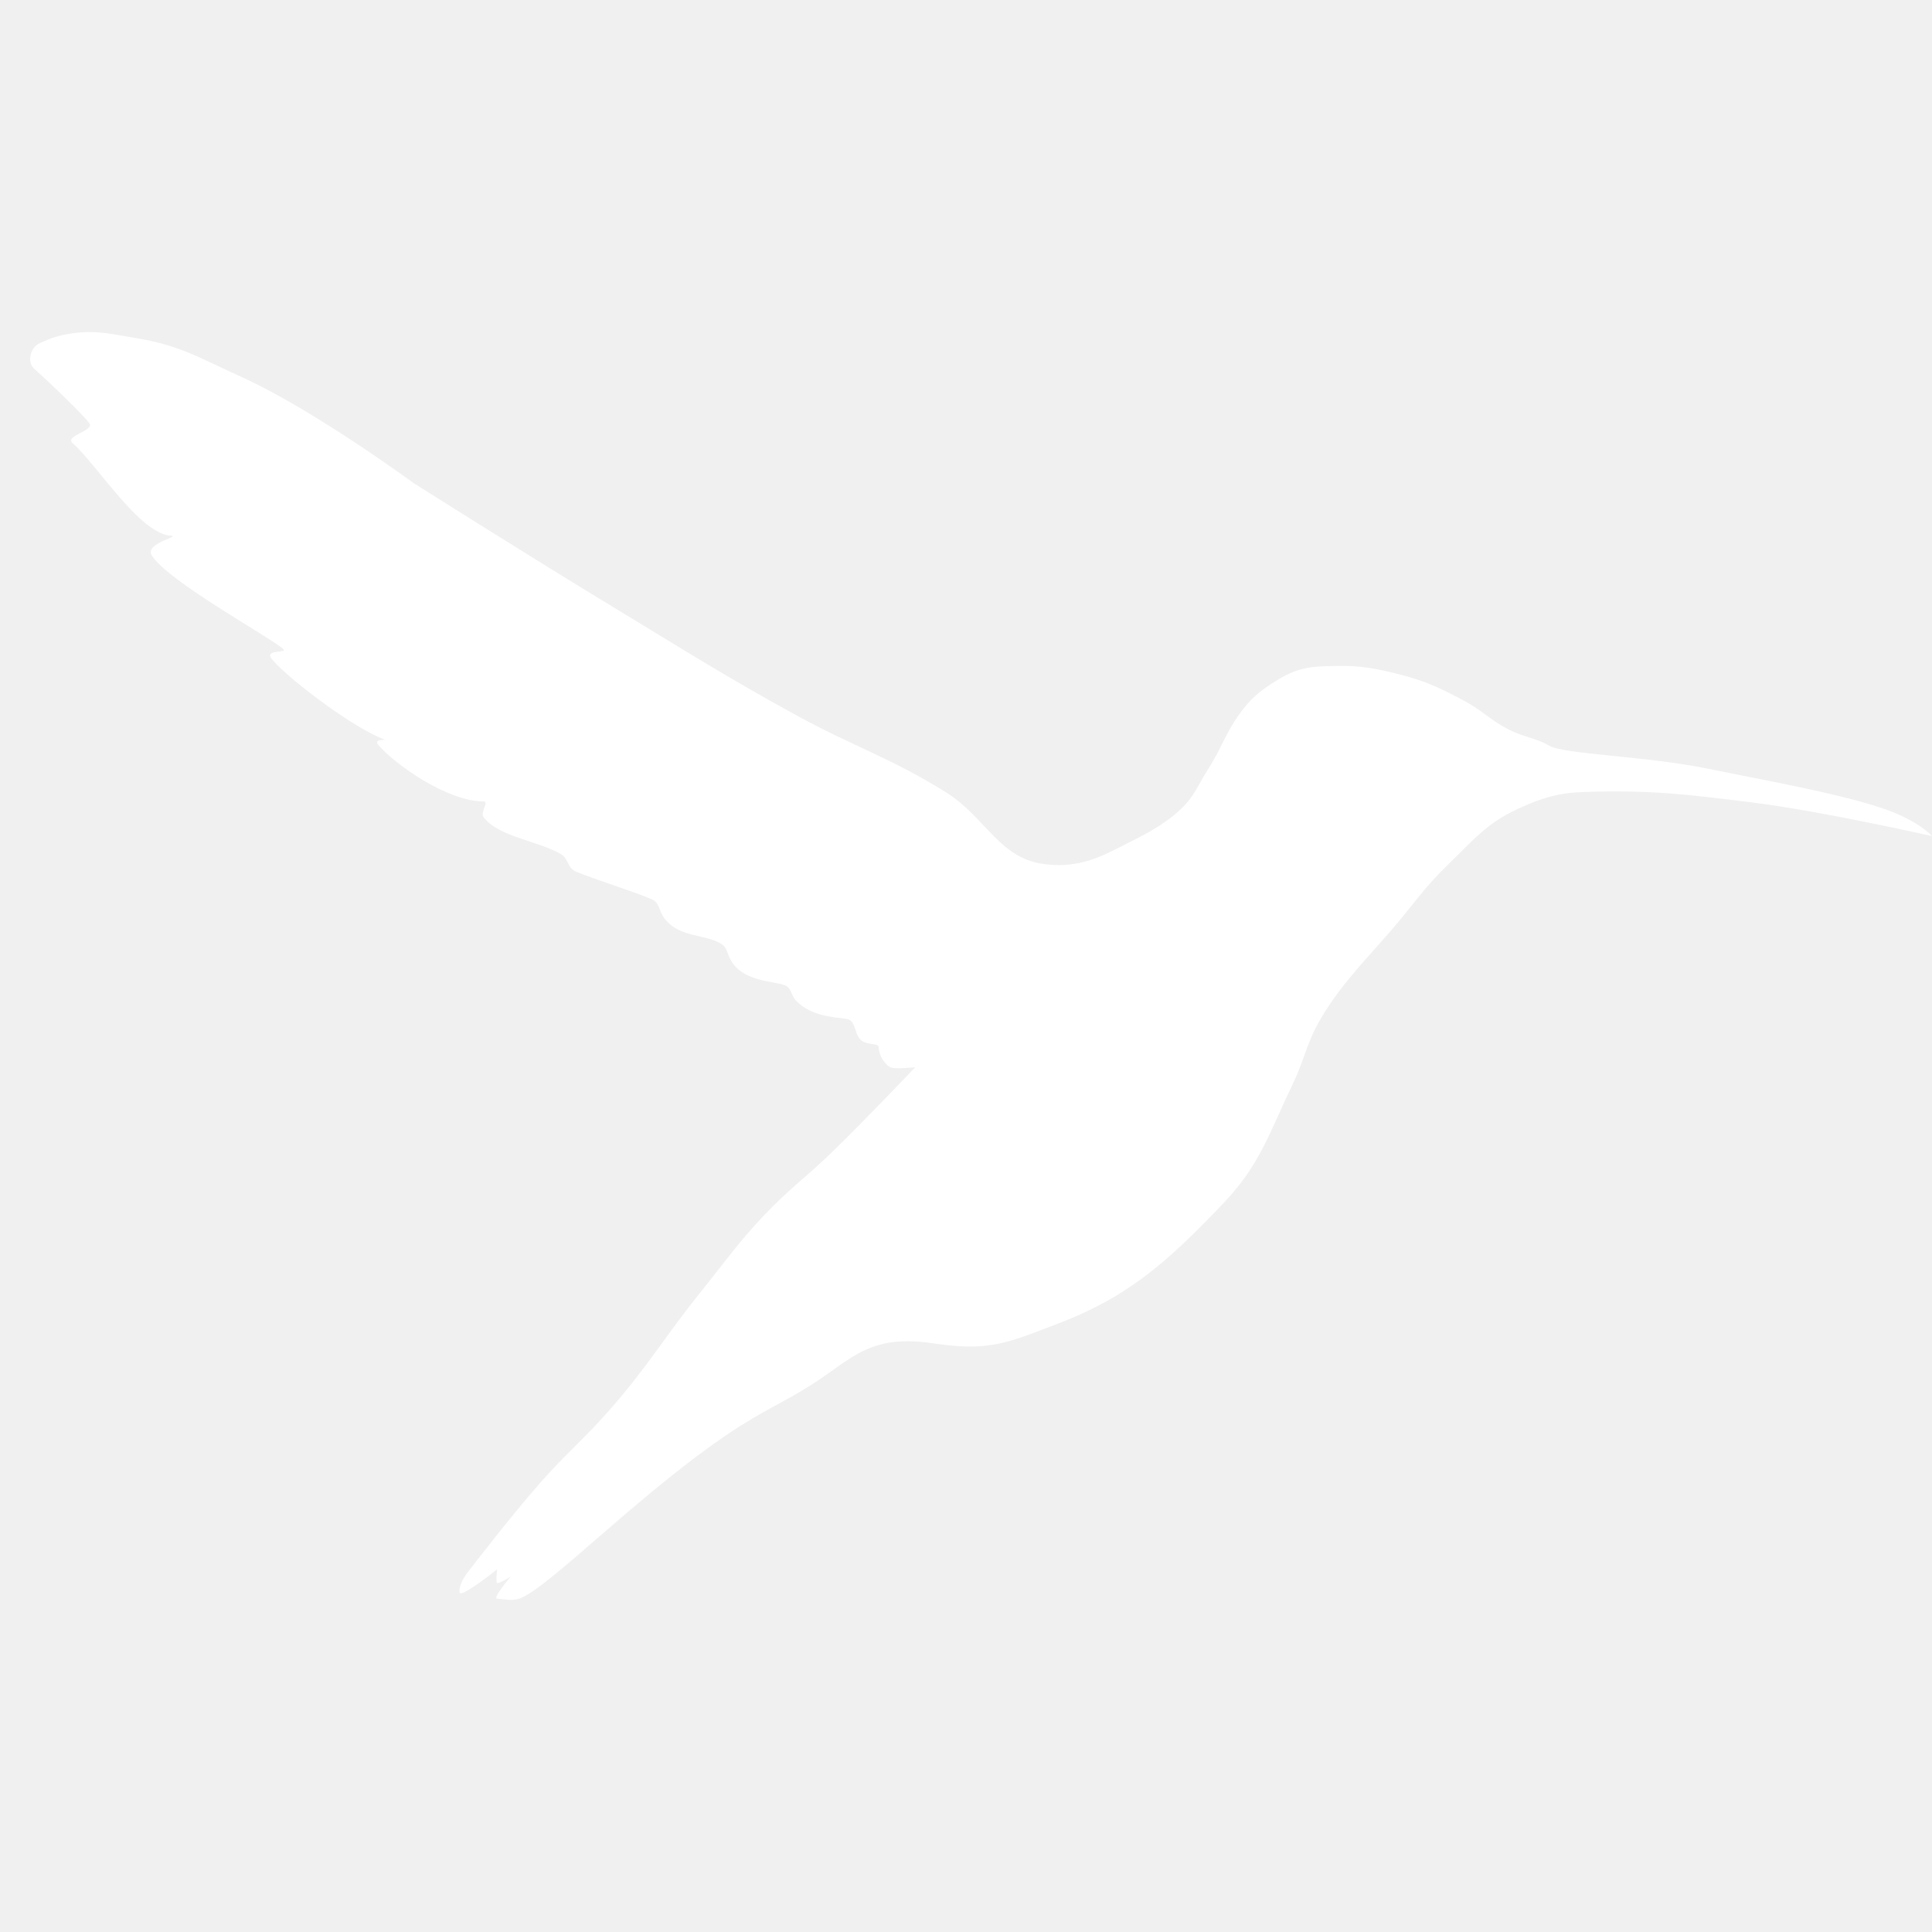
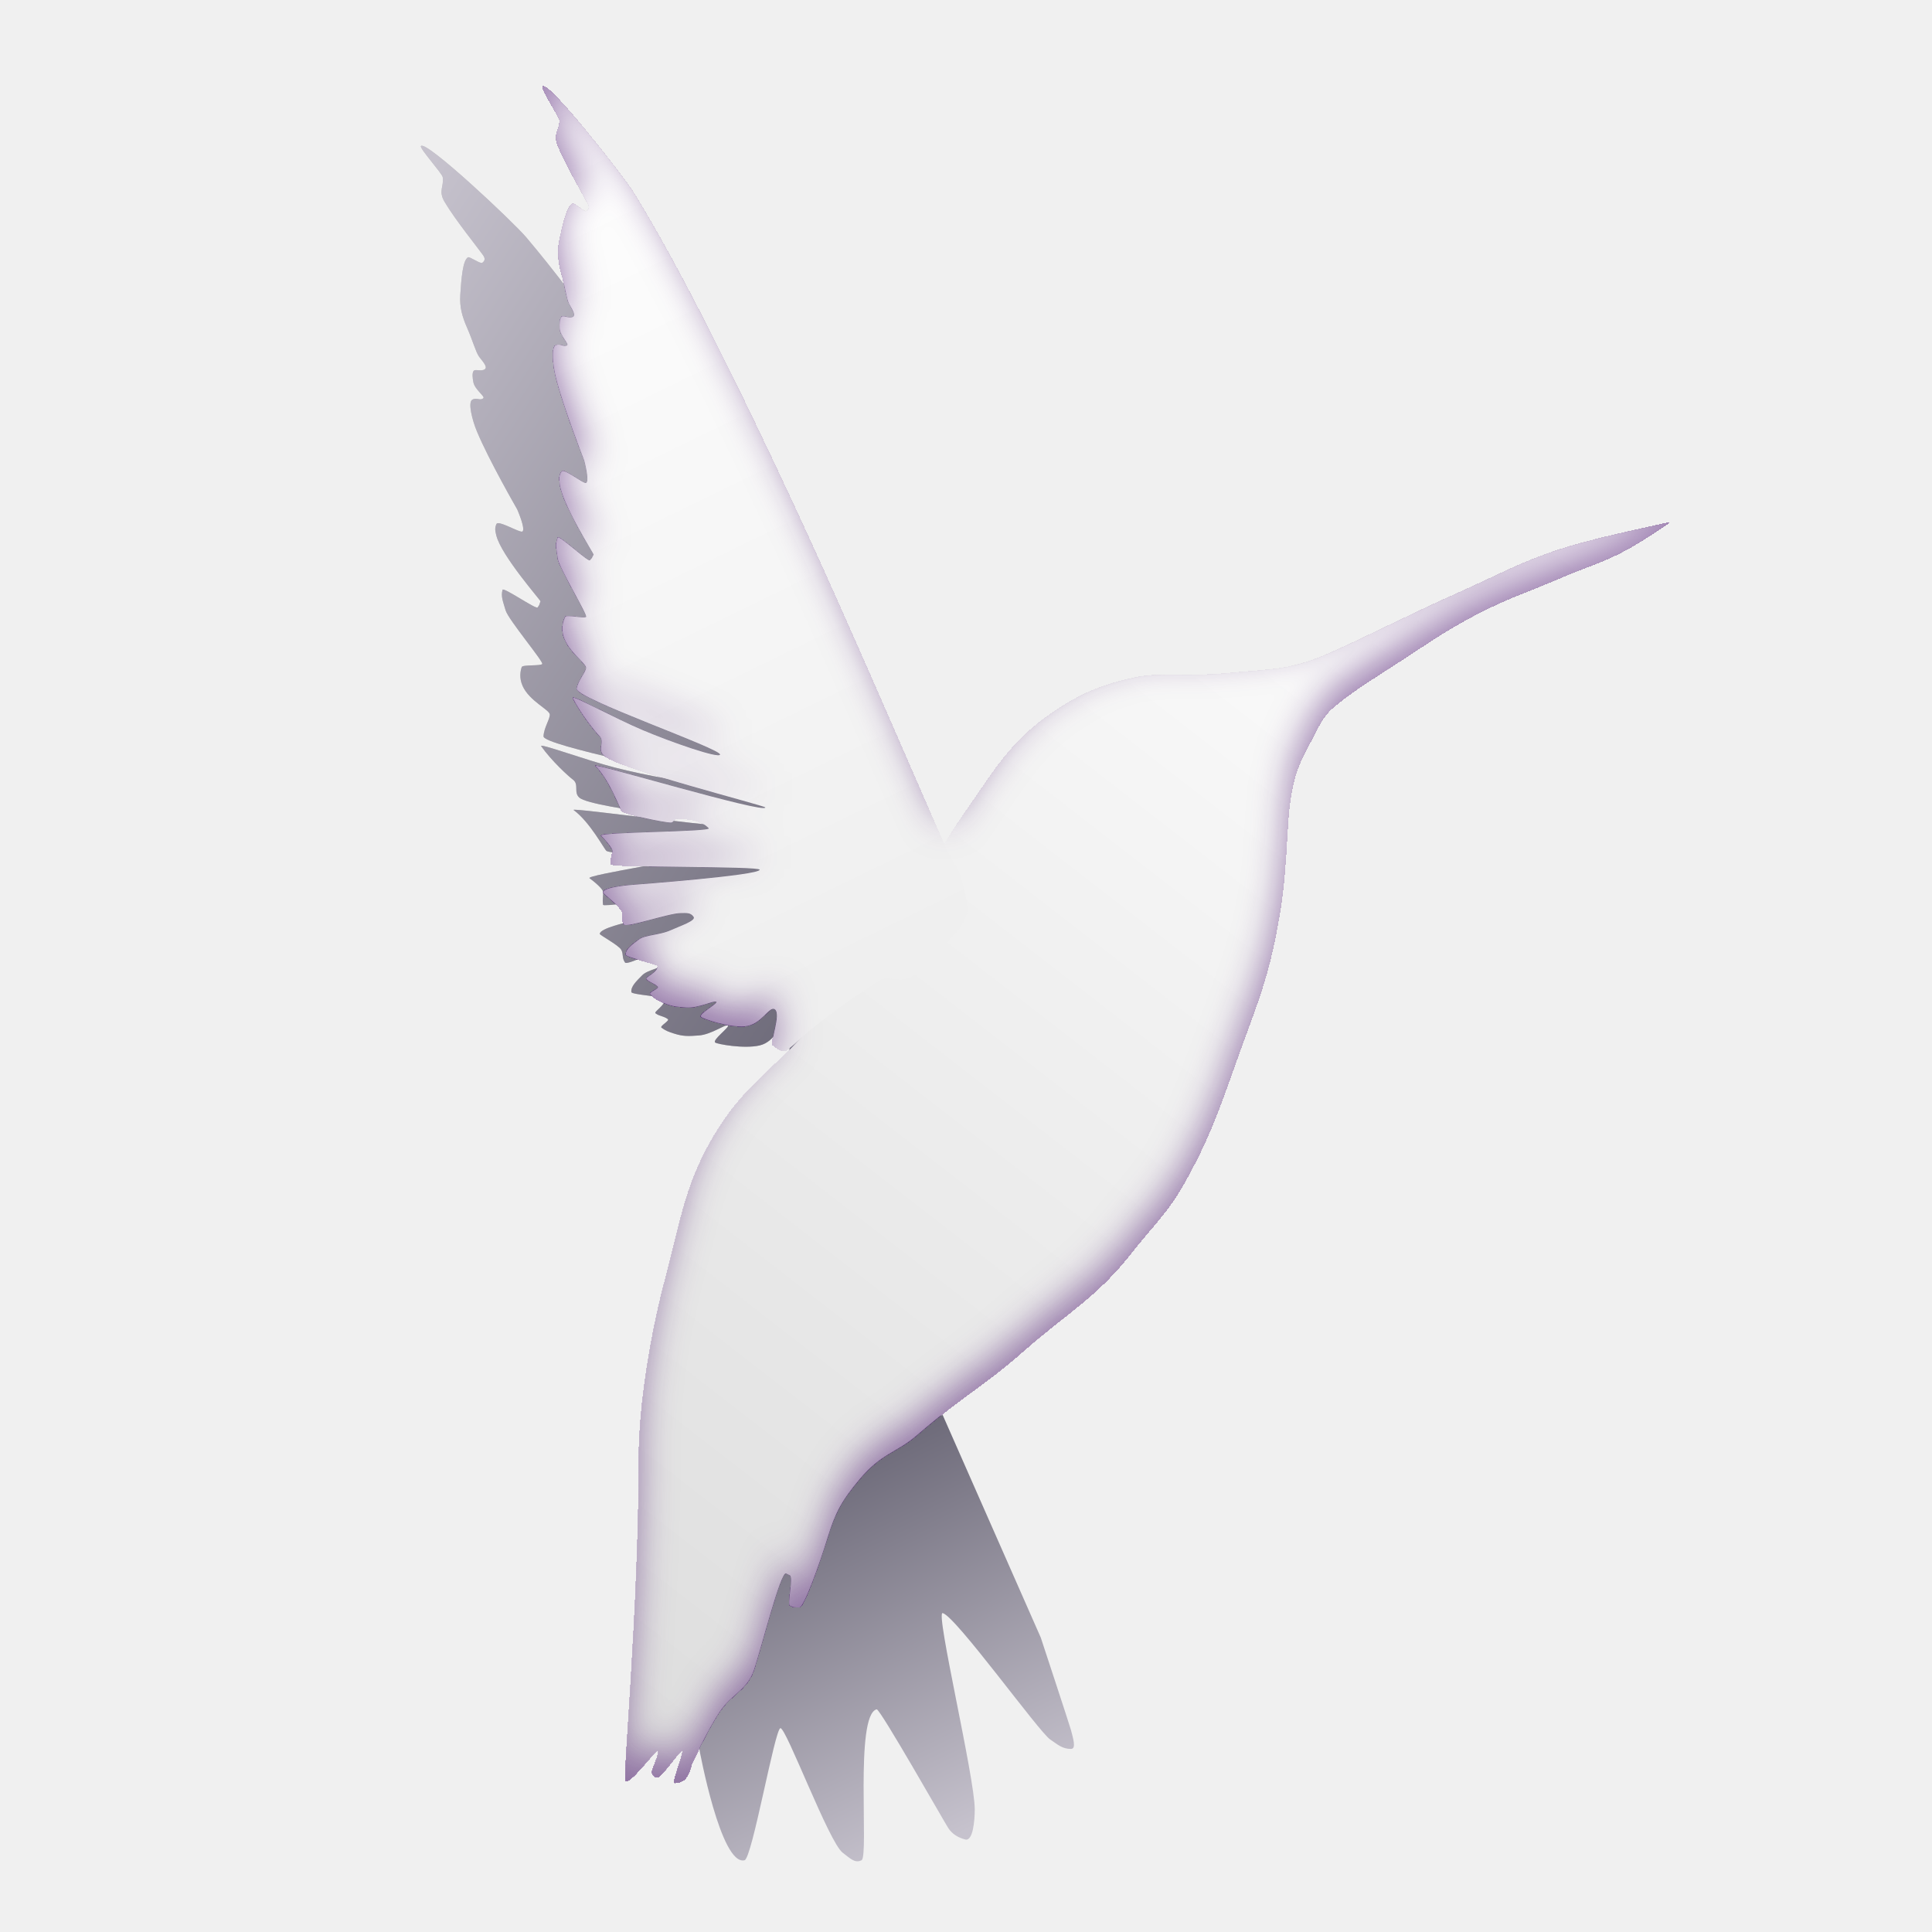
- <svg xmlns="http://www.w3.org/2000/svg" width="64" height="64" viewBox="0 0 64 64" fill="none">
-   <path d="M50.01 24.182C50.504 24.429 50.844 24.429 51.322 24.704C51.819 24.99 54.565 25.046 56.608 25.47C58.236 25.808 60.768 26.249 62.307 26.758C63.557 27.171 64 27.697 64 27.697C64 27.697 60.345 26.869 58.058 26.584C55.772 26.298 54.639 26.166 52.462 26.236C51.651 26.262 51.083 26.424 50.286 26.792C49.238 27.276 48.804 27.834 47.971 28.637C47.17 29.409 46.834 29.951 46.106 30.794C45.309 31.718 44.549 32.477 43.895 33.508C43.265 34.503 43.27 34.985 42.824 35.91C42.044 37.529 41.75 38.58 40.51 39.877C38.714 41.756 37.415 42.944 35.052 43.844C33.591 44.4 32.943 44.707 31.528 44.575C30.88 44.514 30.531 44.408 29.87 44.435C28.694 44.484 28.074 45.062 27.21 45.653C26.215 46.335 25.569 46.574 24.55 47.219C21.473 49.168 18.16 52.648 17.192 52.961C16.923 53.048 16.674 52.961 16.467 52.961C16.296 52.961 16.916 52.23 16.916 52.23C16.916 52.23 16.514 52.475 16.467 52.439C16.42 52.403 16.467 51.987 16.467 51.987C16.467 51.987 15.249 52.961 15.223 52.752C15.184 52.426 15.569 51.987 15.569 51.987C15.569 51.987 16.935 50.21 17.883 49.133C18.764 48.134 19.356 47.666 20.232 46.663C21.496 45.215 22.033 44.262 23.238 42.765C24.034 41.776 24.438 41.181 25.31 40.26C26.134 39.39 26.695 39.005 27.556 38.172C28.663 37.099 30.319 35.353 30.319 35.353C30.319 35.353 29.628 35.427 29.49 35.353C29.352 35.279 29.11 35.005 29.11 34.692C29.11 34.553 28.753 34.622 28.558 34.483C28.271 34.279 28.381 33.798 28.039 33.752C27.521 33.682 26.869 33.648 26.381 33.161C26.203 32.983 26.234 32.733 26.001 32.639C25.656 32.499 24.71 32.526 24.274 31.908C24.061 31.606 24.124 31.396 23.86 31.247C23.307 30.933 22.522 31.061 22.029 30.446C21.812 30.177 21.866 29.906 21.58 29.785C20.923 29.507 19.783 29.159 19.093 28.88C18.787 28.757 18.841 28.44 18.574 28.289C17.78 27.836 16.536 27.732 16.018 27.071C15.893 26.911 16.22 26.549 16.018 26.549C14.809 26.549 13.047 25.296 12.529 24.67C12.351 24.455 12.835 24.532 12.736 24.496C11.596 24.078 9.247 22.234 8.971 21.781C8.81 21.517 9.529 21.635 9.386 21.503C8.971 21.12 5.586 19.276 5.033 18.406C4.766 17.986 6.026 17.77 5.655 17.745C4.618 17.675 3.202 15.378 2.408 14.682C2.123 14.433 3.138 14.271 2.96 14.021C2.788 13.777 1.751 12.768 1.129 12.212C0.887 11.995 1.007 11.511 1.302 11.376C1.682 11.202 1.922 11.1 2.511 11.028C3.252 10.939 3.755 11.079 4.515 11.202C5.969 11.438 6.68 11.891 8.004 12.49C10.385 13.566 13.704 16.005 13.704 16.005C13.704 16.005 17.748 18.56 20.371 20.146C22.703 21.557 23.991 22.386 26.381 23.695C28.284 24.737 29.478 25.09 31.321 26.236C32.697 27.091 33.096 28.494 34.706 28.637C34.989 28.662 35.15 28.668 35.432 28.637C36.278 28.543 36.845 28.18 37.608 27.802C38.301 27.458 38.783 27.123 39.128 26.792C39.582 26.358 39.681 26.006 40.026 25.47C40.453 24.807 40.571 24.346 41.028 23.695C41.426 23.129 41.75 22.87 42.341 22.512C43.086 22.06 43.564 22.07 44.379 22.06C45.062 22.051 45.545 22.142 46.21 22.303C47.172 22.536 47.643 22.758 48.49 23.208C49.112 23.539 49.379 23.868 50.01 24.182Z" fill="white" />
+ <svg xmlns="http://www.w3.org/2000/svg" width="64" height="64" viewBox="0 0 1024 1024" fill="none">
+   <path d="M551.639 867.97L499.639 749.97L390.639 770.97L370.639 926.97C370.639 926.97 381.99 989.133 394.639 985.97C398.639 984.97 410.639 916.43 413.639 915.97C416.639 915.511 439.363 976.514 446.639 981.97C450.639 984.97 453.077 987.752 456.639 985.97C460.639 983.97 452.886 909.12 464.639 905.97C466.392 905.501 500.639 965.97 502.639 968.97C504.639 971.97 507.639 973.97 511.639 974.97C515.639 975.97 516.639 965.267 516.639 958.97C516.639 941.97 495.639 853.97 499.639 854.97C506.639 856.72 550.639 917.97 556.639 921.97C560.565 924.588 562.92 926.97 567.639 926.97C570.639 926.97 568.639 920.97 567.639 916.97C567.154 915.03 551.639 867.97 551.639 867.97Z" fill="url(#paint0_linear_535_260)" />
+   <path d="M493.208 443.494C489.754 438.877 431.887 344.475 390.033 280.967C345.594 213.537 306.931 158.796 278.844 125.706C271.872 117.491 225.612 74.011 223.089 77.422C222.248 78.559 234.356 91.915 234.652 93.893C235.392 98.838 232.236 101.166 235.586 106.898C241.021 116.196 253.426 131.53 255.996 135.19C257.28 137.02 257.065 138.29 255.598 139.294C254.582 139.989 248.975 135.92 248.084 136.373C245.265 137.806 244.516 147.833 243.971 156.2C243.539 162.825 244.959 167.773 247.623 173.854C250.579 180.603 252.128 186.498 253.945 189.086C255.23 190.916 258.789 194.429 256.959 195.713C255.041 197.059 251.866 195.464 251.025 196.601C250.183 197.737 250.441 200.356 250.923 202.683C251.703 206.449 257.09 210.112 256.21 210.992C254.553 212.649 252.612 210.459 250.276 211.879C247.941 213.3 250.246 222.561 252.791 228.693C259.114 243.925 274.134 269.99 274.134 269.99C274.134 269.99 278.728 280.425 276.898 281.71C275.636 282.595 264.185 275.559 263.154 277.699C262.122 279.839 262.49 281.473 263.052 283.781C265.668 294.512 286.644 318.292 286.475 318.7C285.728 320.504 286.295 320.132 284.941 321.963C284.1 323.1 266.762 311.006 266.353 312.61C265.431 316.218 266.57 318.612 267.98 323.489C269.39 328.366 288.241 350.792 287.4 351.929C286.559 353.065 276.96 352.212 276.521 353.556C275.828 355.682 275.092 359.301 277.011 363.594C280.551 371.51 291.203 376.19 291.394 378.632C291.585 381.074 288.307 385.537 288.076 390.25C287.827 395.344 368.962 410.509 368.417 413.624C368.032 415.826 342.337 411.023 325.945 406.831C310.717 402.937 285.553 393.661 286.838 395.491C292.316 403.294 301.368 411.519 303.642 413.201C307.096 415.755 303.852 419.982 307.099 422.794C314.069 428.83 396.147 436.777 396.295 437.766C396.817 441.258 301.757 427.638 304.031 429.32C312.754 435.773 320.29 450.144 321.427 450.985C323.225 452.315 344.072 453.665 348.028 453.074C349.421 452.865 349.307 450.86 350.699 450.652C355.644 449.912 362.592 448.895 368.252 453.082C370.526 454.765 310.197 463.788 312.471 465.47C316.933 468.77 319.44 471.505 319.588 472.494C319.884 474.472 319.169 476.451 319.634 479.565C319.93 481.543 397.913 468.869 398.209 470.846C398.653 473.814 333.129 488.669 333.129 488.669C333.129 488.669 317.858 491.964 317.897 494.991C317.906 495.653 327.939 500.981 329.266 503.402C330.594 505.824 329.482 507.601 331.291 510.178C332.576 512.008 354.057 500.706 360.073 499.806C363.04 499.362 365.297 498.543 367.292 500.749C368.903 502.53 361.026 506.518 356.459 509.446C350.634 513.182 343.358 513.889 340.386 516.906C337.261 520.078 334.255 522.879 334.646 525.853C334.822 527.191 352.199 528.284 352.347 529.273C352.879 532.834 346.311 536.243 347.448 537.083C349.712 538.758 351.71 538.477 353.974 540.152C355.111 540.993 349.473 543.859 350.61 544.7C352.874 546.374 354.456 546.9 357.135 547.768C362.092 549.374 364.86 549.23 370.436 548.812C377.091 548.313 384.679 542.638 385.816 543.478C386.953 544.319 377.305 551.255 379.088 552.574C380.225 553.415 394.222 556.015 402.574 554.117C411.341 552.125 413.804 541.315 417.067 542.849C420.947 544.673 416.996 560.767 418.888 561.788C423.049 564.035 423.433 563.892 424.277 564.015C427.378 564.47 432.419 556.032 438.326 549.781C447.93 539.617 453.4 533.955 463.901 524.722C466.668 522.289 469.191 519.531 471.073 518.594C473.896 517.188 478.876 518.208 482.941 516.819C488.713 514.846 495.806 504.71 501.889 494.774C506.018 488.03 509.86 484.231 510.253 476.334C510.405 473.278 505.509 459.932 502.054 455.315L493.208 443.494Z" fill="#C3C3C3" />
+   <path d="M493.208 443.494C489.754 438.877 431.887 344.475 390.033 280.967C345.594 213.537 306.931 158.796 278.844 125.706C271.872 117.491 225.612 74.011 223.089 77.422C222.248 78.559 234.356 91.915 234.652 93.893C235.392 98.838 232.236 101.166 235.586 106.898C241.021 116.196 253.426 131.53 255.996 135.19C257.28 137.02 257.065 138.29 255.598 139.294C254.582 139.989 248.975 135.92 248.084 136.373C245.265 137.806 244.516 147.833 243.971 156.2C243.539 162.825 244.959 167.773 247.623 173.854C250.579 180.603 252.128 186.498 253.945 189.086C255.23 190.916 258.789 194.429 256.959 195.713C255.041 197.059 251.866 195.464 251.025 196.601C250.183 197.737 250.441 200.356 250.923 202.683C251.703 206.449 257.09 210.112 256.21 210.992C254.553 212.649 252.612 210.459 250.276 211.879C247.941 213.3 250.246 222.561 252.791 228.693C259.114 243.925 274.134 269.99 274.134 269.99C274.134 269.99 278.728 280.425 276.898 281.71C275.636 282.595 264.185 275.559 263.154 277.699C262.122 279.839 262.49 281.473 263.052 283.781C265.668 294.512 286.644 318.292 286.475 318.7C285.728 320.504 286.295 320.132 284.941 321.963C284.1 323.1 266.762 311.006 266.353 312.61C265.431 316.218 266.57 318.612 267.98 323.489C269.39 328.366 288.241 350.792 287.4 351.929C286.559 353.065 276.96 352.212 276.521 353.556C275.828 355.682 275.092 359.301 277.011 363.594C280.551 371.51 291.203 376.19 291.394 378.632C291.585 381.074 288.307 385.537 288.076 390.25C287.827 395.344 368.962 410.509 368.417 413.624C368.032 415.826 342.337 411.023 325.945 406.831C310.717 402.937 285.553 393.661 286.838 395.491C292.316 403.294 301.368 411.519 303.642 413.201C307.096 415.755 303.852 419.982 307.099 422.794C314.069 428.83 396.147 436.777 396.295 437.766C396.817 441.258 301.757 427.638 304.031 429.32C312.754 435.773 320.29 450.144 321.427 450.985C323.225 452.315 344.072 453.665 348.028 453.074C349.421 452.865 349.307 450.86 350.699 450.652C355.644 449.912 362.592 448.895 368.252 453.082C370.526 454.765 310.197 463.788 312.471 465.47C316.933 468.77 319.44 471.505 319.588 472.494C319.884 474.472 319.169 476.451 319.634 479.565C319.93 481.543 397.913 468.869 398.209 470.846C398.653 473.814 333.129 488.669 333.129 488.669C333.129 488.669 317.858 491.964 317.897 494.991C317.906 495.653 327.939 500.981 329.266 503.402C330.594 505.824 329.482 507.601 331.291 510.178C332.576 512.008 354.057 500.706 360.073 499.806C363.04 499.362 365.297 498.543 367.292 500.749C368.903 502.53 361.026 506.518 356.459 509.446C350.634 513.182 343.358 513.889 340.386 516.906C337.261 520.078 334.255 522.879 334.646 525.853C334.822 527.191 352.199 528.284 352.347 529.273C352.879 532.834 346.311 536.243 347.448 537.083C349.712 538.758 351.71 538.477 353.974 540.152C355.111 540.993 349.473 543.859 350.61 544.7C352.874 546.374 354.456 546.9 357.135 547.768C362.092 549.374 364.86 549.23 370.436 548.812C377.091 548.313 384.679 542.638 385.816 543.478C386.953 544.319 377.305 551.255 379.088 552.574C380.225 553.415 394.222 556.015 402.574 554.117C411.341 552.125 413.804 541.315 417.067 542.849C420.947 544.673 416.996 560.767 418.888 561.788C423.049 564.035 423.433 563.892 424.277 564.015C427.378 564.47 432.419 556.032 438.326 549.781C447.93 539.617 453.4 533.955 463.901 524.722C466.668 522.289 469.191 519.531 471.073 518.594C473.896 517.188 478.876 518.208 482.941 516.819C488.713 514.846 495.806 504.71 501.889 494.774C506.018 488.03 509.86 484.231 510.253 476.334C510.405 473.278 505.509 459.932 502.054 455.315L493.208 443.494Z" fill="url(#paint1_linear_535_260)" />
+   <g filter="url(#filter0_i_535_260)">
+     <path d="M338.639 772.97C338.638 852.97 329.984 943.419 331.638 943.97C334.637 944.971 347.638 926.97 348.638 927.97C350.088 929.421 344.638 938.97 345.638 939.97C346.873 941.205 346.891 941.97 348.638 941.97C350.638 941.97 360.638 926.97 361.638 927.97C362.638 928.97 356.028 944.993 357.638 944.97C359.248 944.948 360.203 944.701 361.638 943.97C365.221 942.147 366.638 934.97 366.638 934.97C366.638 934.97 374.693 917.249 381.638 906.97C387.852 897.772 396.048 895.74 399.638 884.97C403.638 872.97 413.809 832.556 416.638 833.97L418.638 834.97C420.638 835.97 417.19 850.222 418.638 850.97C420.748 852.062 421.263 851.918 423.638 851.97C426.013 852.023 434.053 829.873 438.638 814.97C442.638 801.97 445.862 795.624 455.638 783.97C467.283 770.088 475.136 770.027 485.638 760.97C492.96 754.656 501.084 748.154 502.638 746.97C519.354 734.234 527.147 729.466 543.638 714.97C565.208 696.01 581.427 687.28 599.637 663.97C610.443 650.139 618.856 642.661 627.637 626.97C640.346 604.262 645.609 589.423 654.193 565.224L654.637 563.97C664.343 536.613 671.29 521.501 676.637 492.97C679.609 477.116 680.42 469.778 681.637 451.97C682.41 440.672 682.528 430.098 684.637 418.97C686.663 408.282 689.472 402.545 694.637 392.97C698.906 385.058 700.679 379.664 707.637 373.97C718.637 364.97 728.75 359.016 742.637 349.97C757.623 340.21 765.809 334.294 781.637 325.97C798.975 316.853 809.65 313.727 827.638 305.97C841.293 300.082 849.595 298.113 862.638 290.97C871.57 286.079 884.638 276.97 884.638 276.97L866.638 280.97C866.638 280.97 842.598 286.134 827.638 290.97C805.827 298.021 794.577 304.647 773.637 313.97C747.624 325.554 729.637 334.97 707.637 344.97C683.788 355.811 675.706 354.378 649.637 356.97C631.356 358.788 614.637 356.49 602.637 358.97C586.637 362.278 574.384 366.484 557.638 377.97C534.752 393.668 526.661 409.311 510.638 431.97C492.541 457.563 488.572 475.991 469.638 500.97C453.61 522.115 441.563 531.409 423.638 550.97C407.203 568.905 394.847 576.544 381.638 596.97C363.393 625.184 361.308 645.51 352.638 677.97C345.147 706.015 338.639 743.943 338.639 772.97Z" fill="url(#paint2_linear_535_260)" />
+     <path d="M500.639 447.97C497.905 442.893 454.639 340.97 422.639 271.97C388.662 198.709 358.522 138.851 335.639 101.97C329.958 92.815 290.639 42.971 287.639 45.97C286.639 46.97 296.639 61.971 296.639 63.971C296.639 68.971 293.173 70.806 295.639 76.971C299.639 86.971 309.639 103.971 311.639 107.971C312.639 109.971 312.238 111.195 310.639 111.97C309.531 112.508 304.587 107.654 303.639 107.97C300.639 108.971 298.416 118.776 296.639 126.971C295.232 133.459 295.904 138.562 297.639 144.971C299.564 152.083 300.225 158.142 301.639 160.971C302.639 162.971 305.639 166.971 303.639 167.97C301.543 169.018 298.639 166.971 297.639 167.97C296.639 168.97 296.506 171.598 296.639 173.97C296.853 177.811 301.639 182.231 300.639 182.97C298.755 184.364 297.159 181.911 294.639 182.97C292.119 184.03 293.029 193.53 294.639 199.971C298.639 215.971 309.639 243.971 309.639 243.971C309.639 243.971 312.639 254.971 310.639 255.97C309.26 256.66 298.975 248.006 297.639 249.97C296.302 251.934 296.424 253.605 296.639 255.97C297.639 266.971 314.866 293.592 314.639 293.971C313.633 295.644 314.249 295.36 312.639 296.971C311.639 297.971 296.281 283.446 295.639 284.971C294.194 288.402 294.966 290.939 295.639 295.971C296.311 301.003 311.639 325.971 310.639 326.97C309.639 327.97 300.271 325.706 299.639 326.971C298.639 328.971 297.375 332.441 298.639 336.971C300.968 345.323 310.811 351.527 310.639 353.971C310.467 356.414 306.564 360.343 305.639 364.97C304.639 369.971 382.639 396.97 381.639 399.97C380.932 402.092 356.23 393.541 340.639 386.971C326.154 380.866 302.639 367.971 303.639 369.97C307.903 378.498 315.639 387.971 317.639 389.971C320.676 393.008 316.843 396.709 319.639 399.97C325.639 406.971 405.639 426.971 405.639 427.97C405.639 431.501 313.639 403.971 315.639 405.97C323.312 413.642 328.639 428.971 329.639 429.97C331.22 431.551 351.639 435.971 355.639 435.971C357.047 435.971 357.231 433.97 358.639 433.97C363.639 433.971 370.661 433.992 375.639 438.971C377.639 440.971 316.639 440.971 318.639 442.971C322.564 446.895 324.639 449.971 324.639 450.97C324.639 452.971 323.639 454.822 323.639 457.971C323.639 459.971 402.639 458.971 402.639 460.97C402.639 463.971 335.639 468.97 335.639 468.97C335.639 468.97 320.048 469.971 319.639 472.97C319.549 473.626 328.684 480.379 329.639 482.97C330.593 485.562 329.231 487.154 330.639 489.971C331.639 491.971 354.556 483.971 360.639 483.971C363.639 483.971 365.992 483.494 367.639 485.971C368.969 487.971 360.589 490.749 355.639 492.97C349.325 495.803 342.024 495.427 338.639 497.971C335.079 500.645 331.691 502.971 331.639 505.97C331.615 507.319 348.639 510.971 348.639 511.97C348.639 515.571 341.639 517.971 342.639 518.97C344.63 520.961 346.648 520.979 348.639 522.97C349.639 523.971 343.639 525.971 344.639 526.97C346.63 528.961 348.118 529.715 350.639 530.97C355.303 533.292 358.062 533.559 363.639 533.971C370.294 534.461 378.639 529.971 379.639 530.97C380.639 531.97 370.071 537.402 371.639 538.97C372.639 539.971 386.098 544.612 394.639 543.971C403.604 543.297 407.639 532.971 410.639 534.97C414.206 537.348 407.919 552.68 409.639 553.97C413.422 556.808 413.822 556.723 414.639 556.97C417.639 557.878 423.872 550.279 430.639 544.97C441.64 536.339 447.888 531.549 459.639 523.97C462.735 521.973 465.639 519.619 467.639 518.97C470.639 517.997 475.413 519.743 479.639 518.971C485.639 517.873 494.153 508.897 501.639 499.97C506.72 493.911 511.082 490.723 512.639 482.97C513.241 479.971 510.372 466.047 507.639 460.97L500.639 447.97Z" fill="url(#paint3_linear_535_260)" />
+   </g>
+   <defs>
+     <filter id="filter0_i_535_260" x="287.568" y="36.491" width="597.07" height="908.479" filterUnits="userSpaceOnUse" color-interpolation-filters="sRGB">
+       <feFlood flood-opacity="0" result="BackgroundImageFix" />
+       <feBlend mode="normal" in="SourceGraphic" in2="BackgroundImageFix" result="shape" />
+       <feColorMatrix in="SourceAlpha" type="matrix" values="0 0 0 0 0 0 0 0 0 0 0 0 0 0 0 0 0 0 127 0" result="hardAlpha" />
+       <feOffset dy="-9.349" />
+       <feGaussianBlur stdDeviation="9.349" />
+       <feComposite in2="hardAlpha" operator="arithmetic" k2="-1" k3="1" />
+       <feColorMatrix type="matrix" values="0 0 0 0 0.259 0 0 0 0 0.035 0 0 0 0 0.409 0 0 0 0.5 0" />
+       <feBlend mode="normal" in2="shape" result="effect1_innerShadow_535_260" />
+     </filter>
+     <linearGradient id="paint0_linear_535_260" x1="415.639" y1="788.97" x2="504.639" y2="973.97" gradientUnits="userSpaceOnUse">
+       <stop stop-color="#6D6A79" />
+       <stop offset="1" stop-color="#C6C2CD" />
+     </linearGradient>
+     <linearGradient id="paint1_linear_535_260" x1="451.639" y1="515.97" x2="98.692" y2="284.437" gradientUnits="userSpaceOnUse">
+       <stop stop-color="#6D6A79" />
+       <stop offset="1" stop-color="#C6C2CD" />
+     </linearGradient>
+     <linearGradient id="paint2_linear_535_260" x1="839.639" y1="290.97" x2="339.639" y2="934.97" gradientUnits="userSpaceOnUse">
+       <stop stop-color="white" />
+       <stop offset="1" stop-color="#DDDDDD" />
+     </linearGradient>
+     <linearGradient id="paint3_linear_535_260" x1="287.639" y1="48.971" x2="503.639" y2="491.97" gradientUnits="userSpaceOnUse">
+       <stop stop-color="white" />
+       <stop offset="1" stop-color="#EFEFEF" />
+     </linearGradient>
+   </defs>
</svg>
